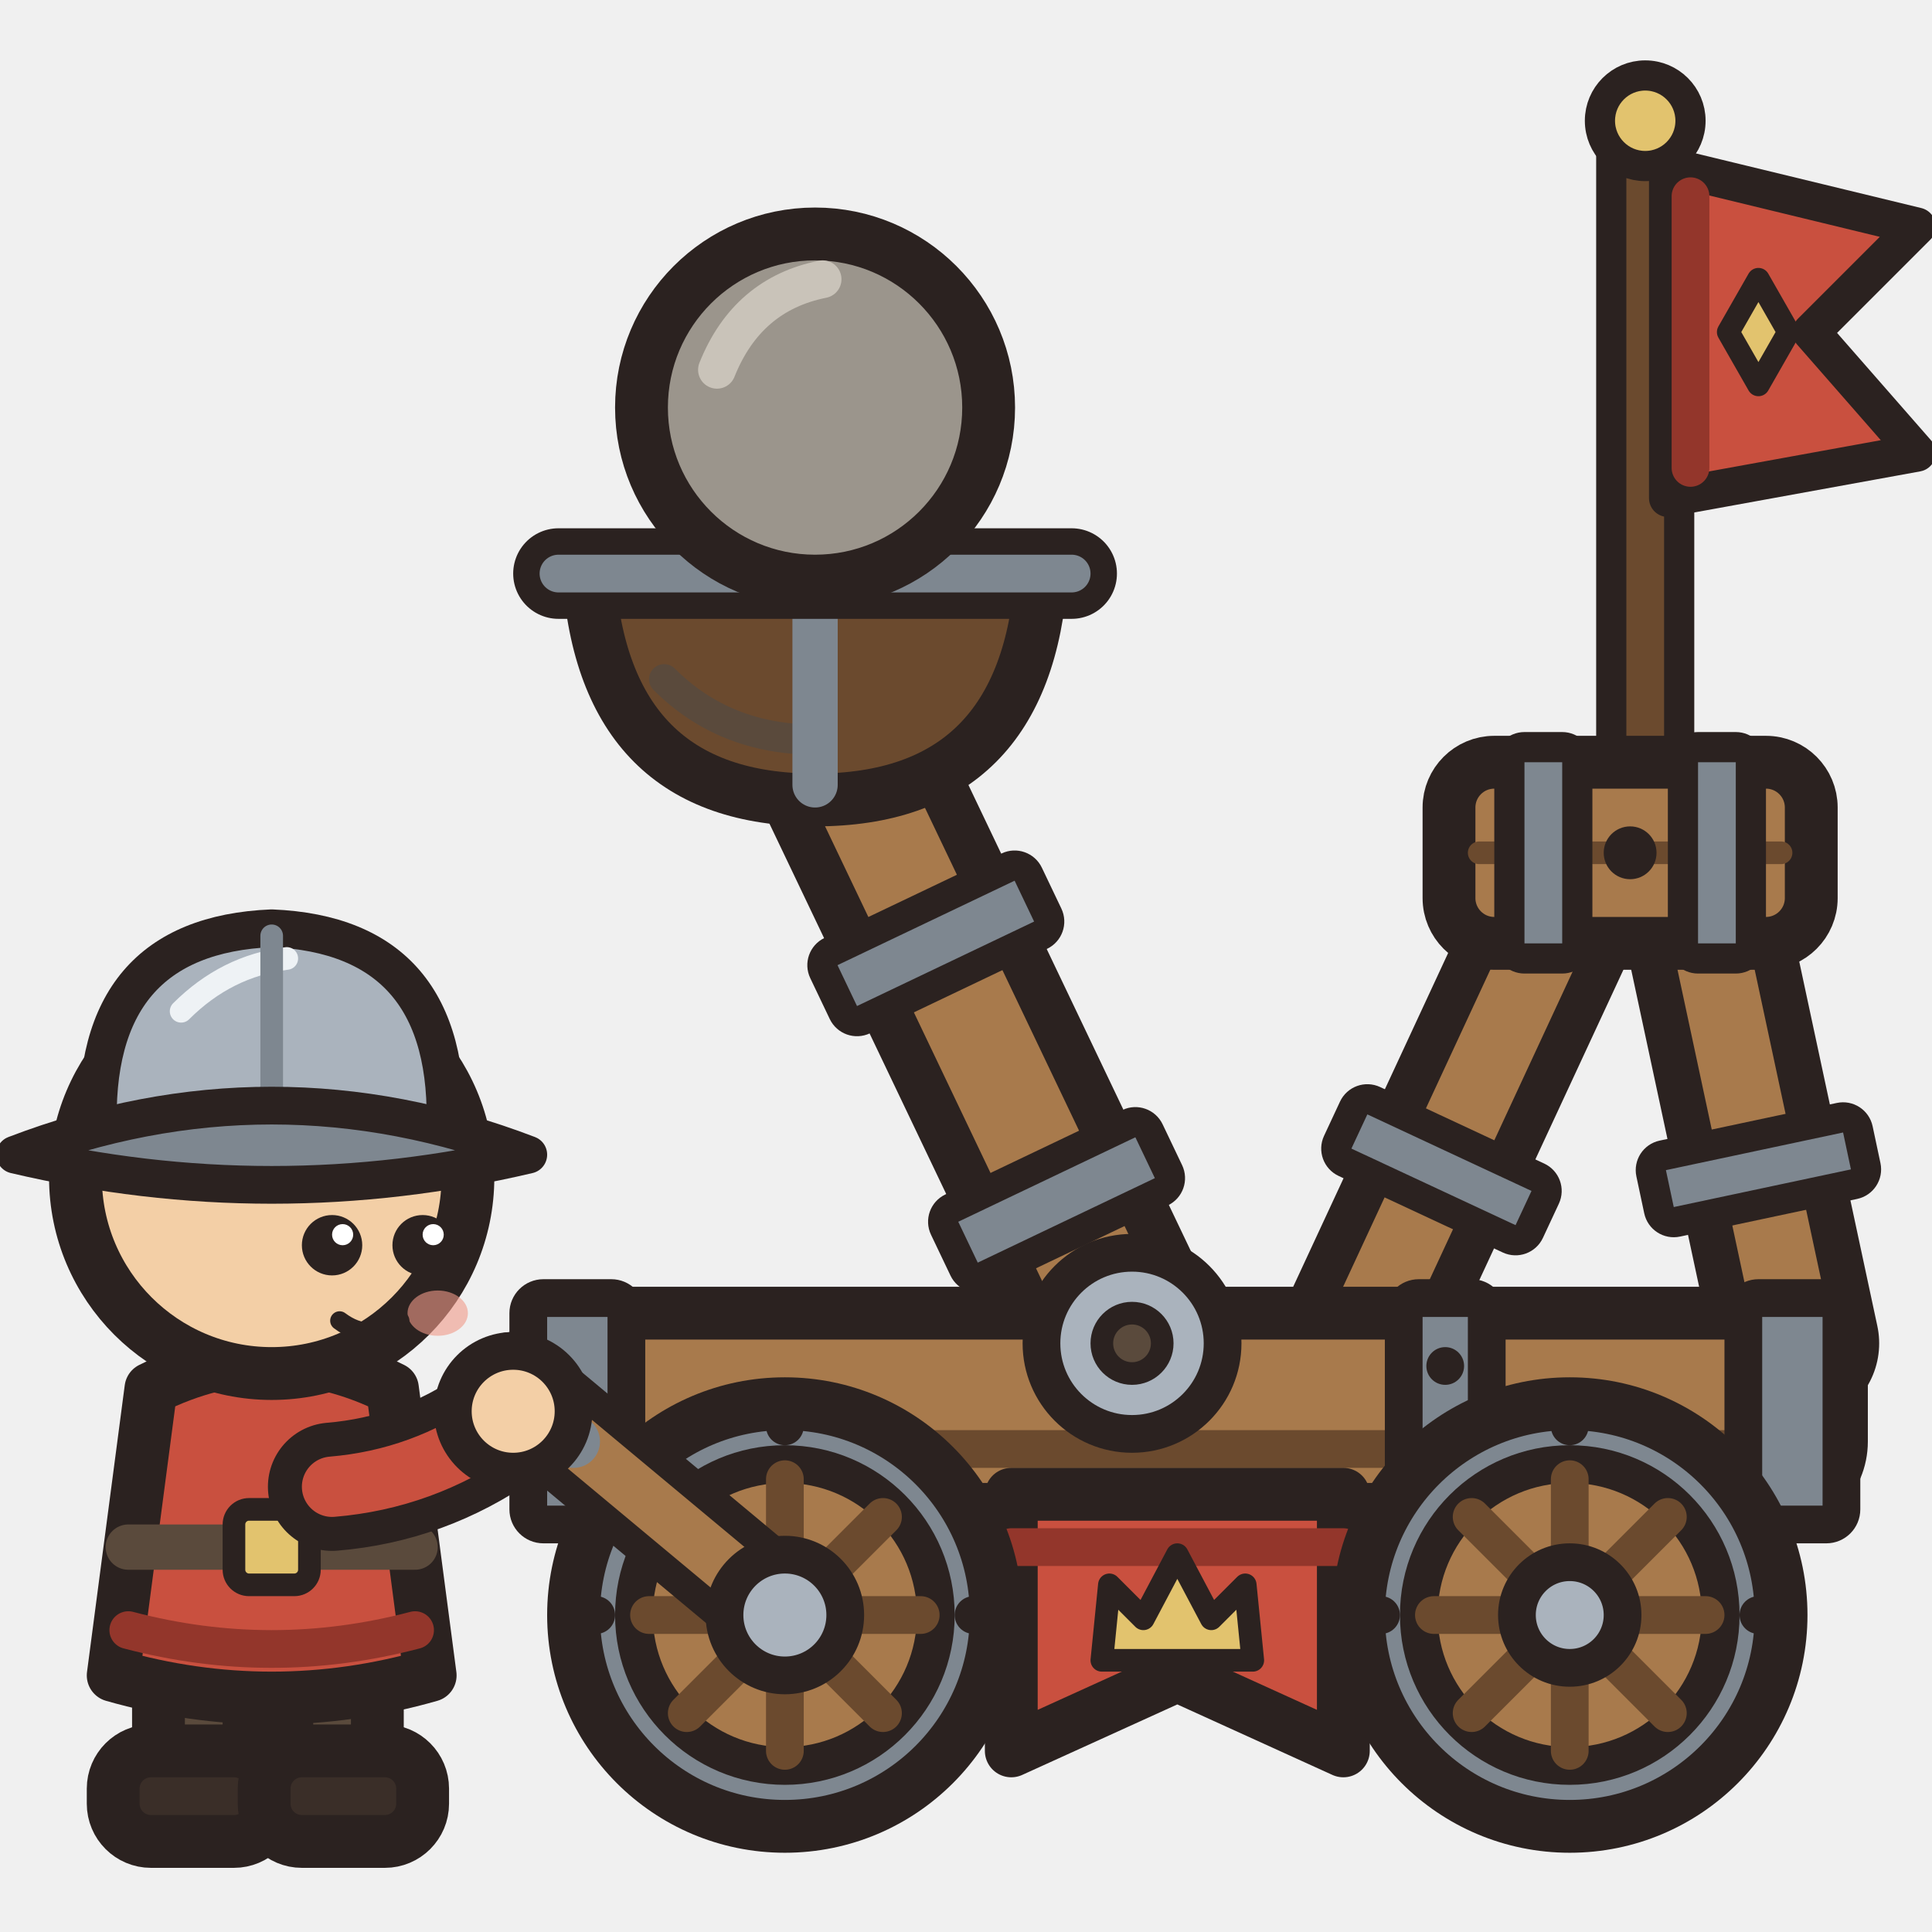
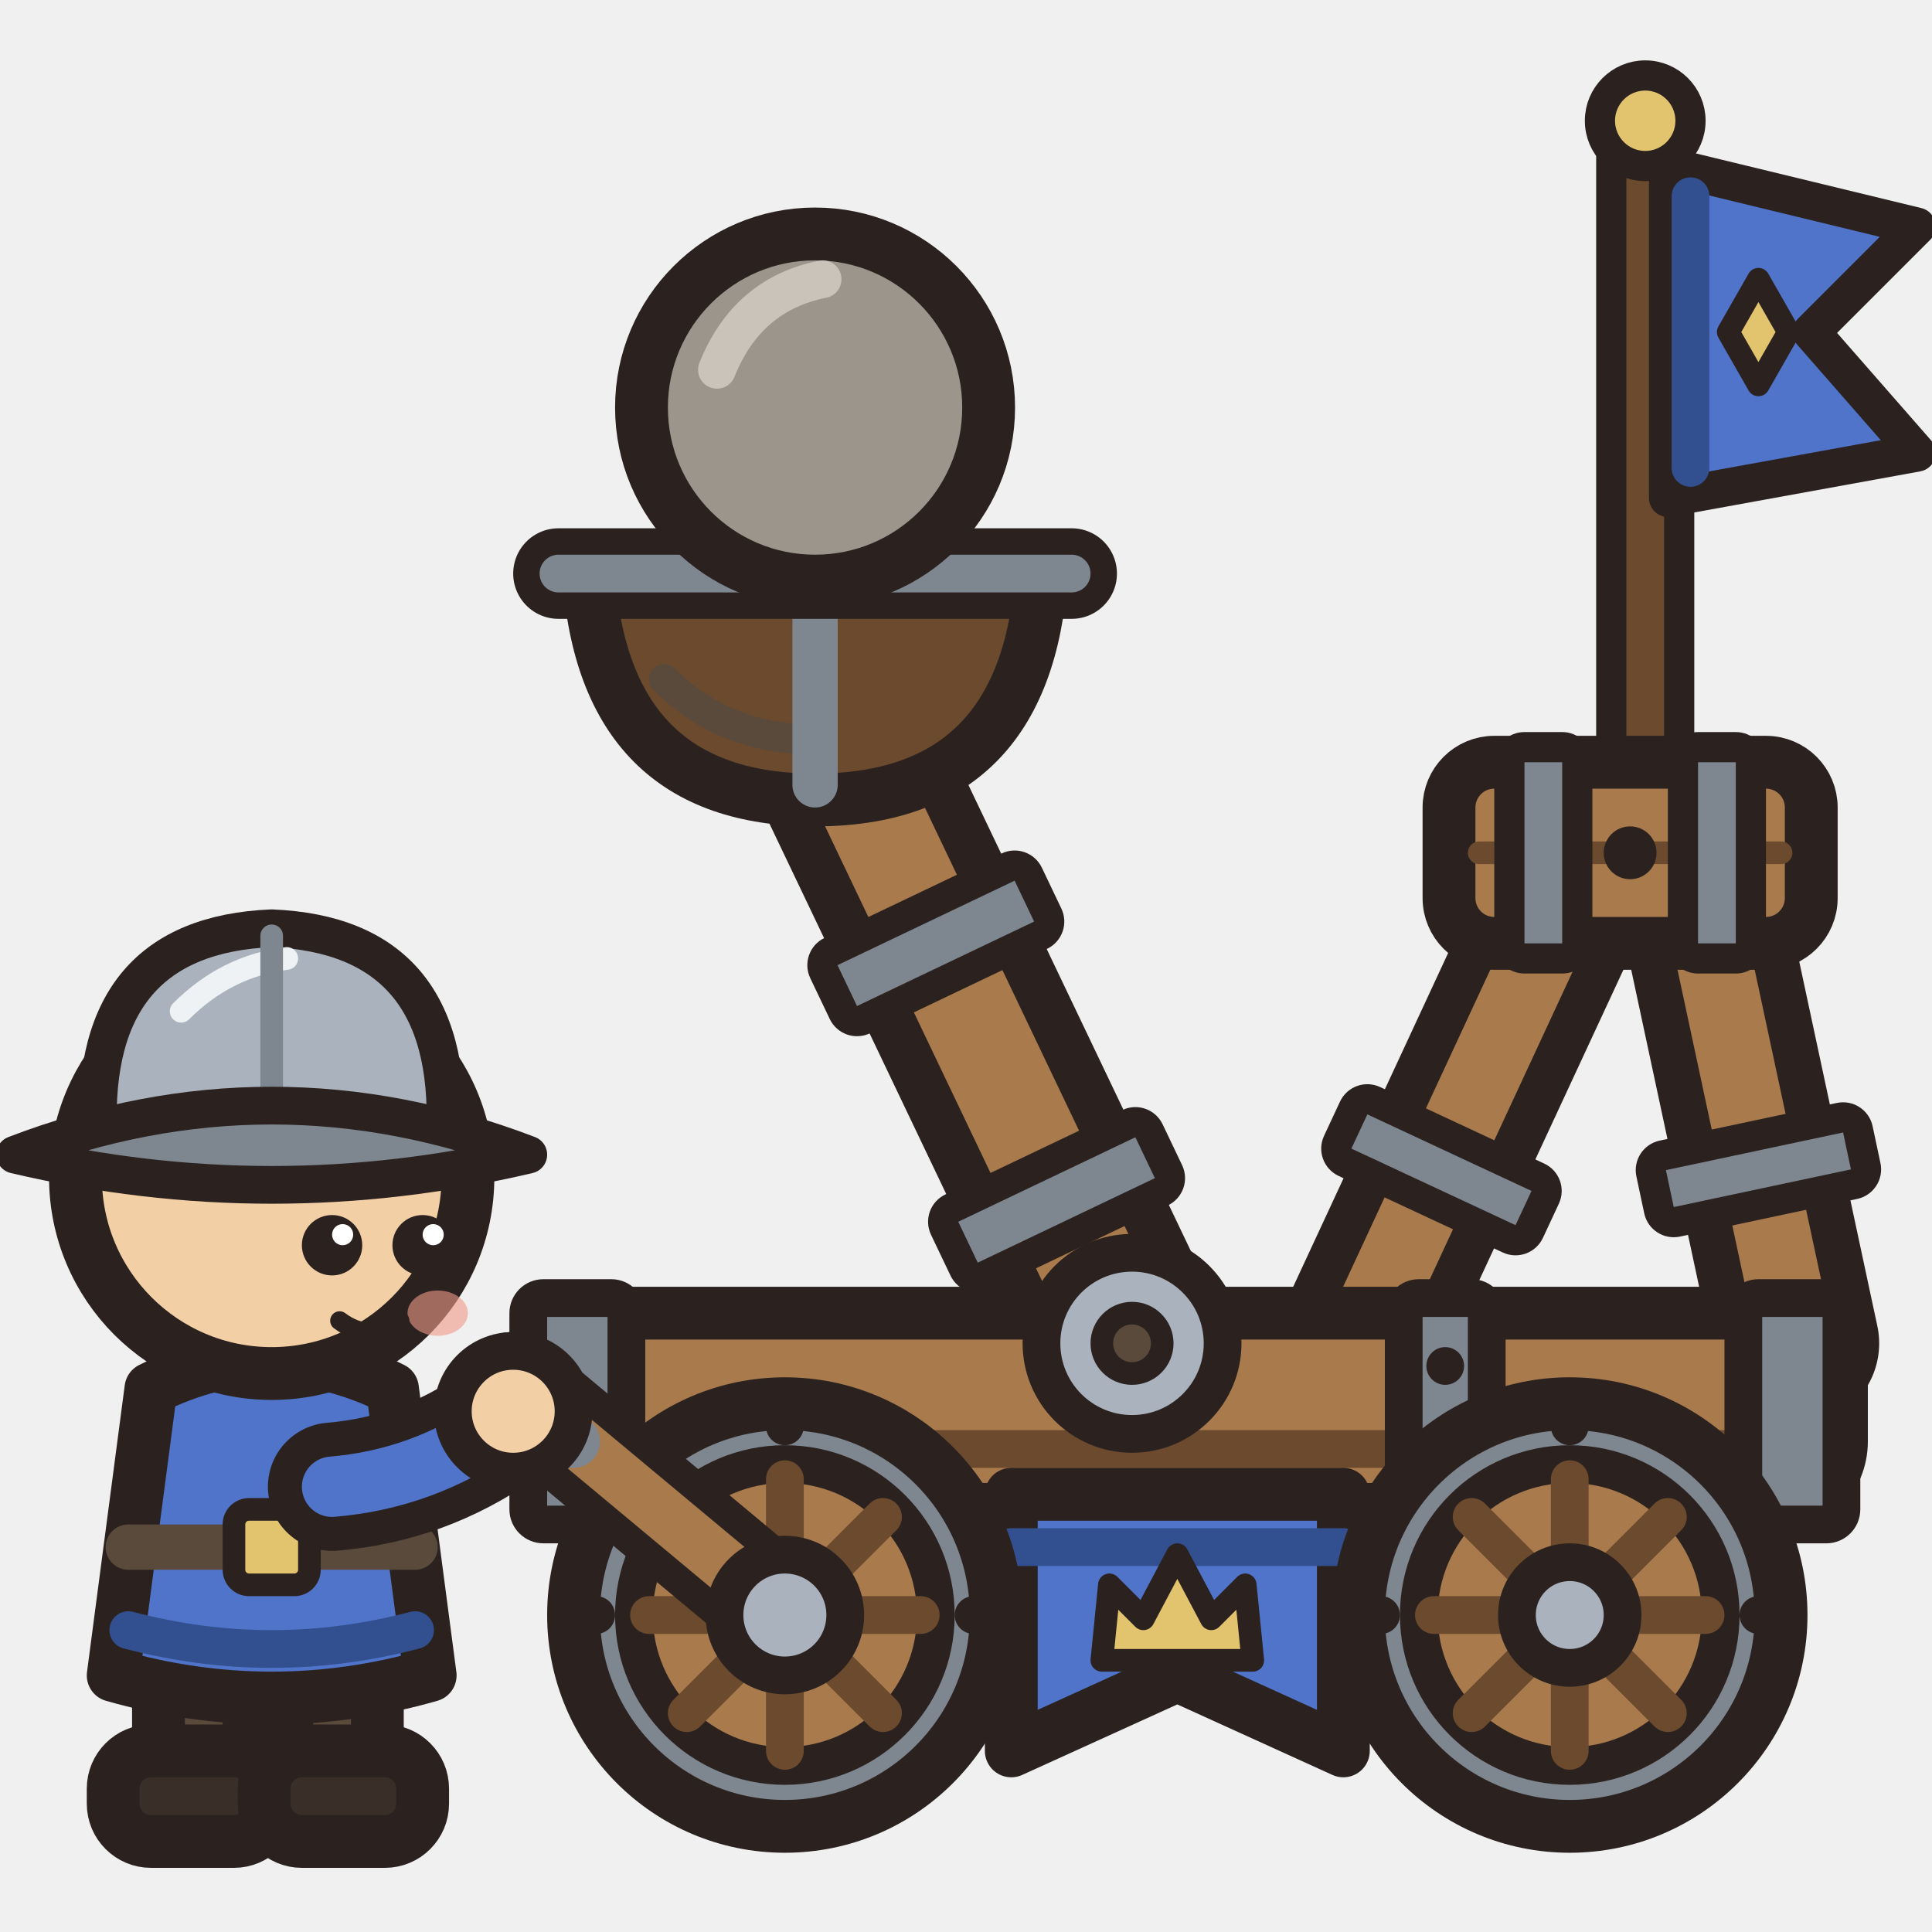
<svg xmlns="http://www.w3.org/2000/svg" viewBox="0 0 256 256" width="256" height="256">
  <g stroke="#2b2220" stroke-width="7" stroke-linejoin="round" stroke-linecap="round">
    <line x1="218" y1="104" x2="218" y2="20" stroke-width="13" />
    <line x1="218" y1="104" x2="218" y2="20" stroke="#6b4a2e" stroke-width="5" />
    <circle cx="218" cy="16" r="6" fill="#e2c36e" stroke-width="4" />
-     <path d="M221 22 L254 30 L240 44 L254 60 L221 66 Z" fill="#c9503f" stroke-width="5" />
-     <path d="M224 26 L224 62" stroke="#93362b" stroke-width="5" />
+     <path d="M221 22 L254 30 L240 44 L254 60 L221 66 Z" fill="#4f74c9" stroke-width="5" />
+     <path d="M224 26 L224 62" stroke="#32508f" stroke-width="5" />
    <path d="M233 37 L237 44 L233 51 L229 44 Z" fill="#e2c36e" stroke-width="3" />
    <line x1="180" y1="178" x2="206" y2="122" stroke-width="22" />
    <line x1="180" y1="178" x2="206" y2="122" stroke="#a87a4c" stroke-width="10" />
    <line x1="238" y1="178" x2="226" y2="122" stroke-width="22" />
    <line x1="238" y1="178" x2="226" y2="122" stroke="#a87a4c" stroke-width="10" />
    <rect x="177" y="150.5" width="28" height="9" rx="2" fill="#7e8790" stroke-width="4" transform="rotate(25 191 155)" />
    <rect x="219" y="150.5" width="28" height="9" rx="2" fill="#7e8790" stroke-width="4" transform="rotate(-12 233 155)" />
    <rect x="192" y="101" width="48" height="24" rx="6" fill="#a87a4c" />
    <path d="M196 113 L236 113" stroke="#6b4a2e" stroke-width="3" />
    <rect x="200" y="99" width="9" height="28" rx="2" fill="#7e8790" stroke-width="4" />
    <rect x="223" y="99" width="9" height="28" rx="2" fill="#7e8790" stroke-width="4" />
    <circle cx="216" cy="113" r="3.5" fill="#2b2220" stroke="none" />
    <line x1="154" y1="188" x2="112" y2="100" stroke-width="26" />
    <line x1="154" y1="188" x2="112" y2="100" stroke="#a87a4c" stroke-width="13" />
    <rect x="125" y="154" width="30" height="10" rx="2" fill="#7e8790" stroke-width="4" transform="rotate(-25.5 140 159)" />
    <rect x="109" y="120" width="30" height="10" rx="2" fill="#7e8790" stroke-width="4" transform="rotate(-25.5 124 125)" />
    <path d="M78 76 Q80 106 108 106 Q136 106 138 76 Z" fill="#6b4a2e" />
    <path d="M88 90 Q96 98 108 98" fill="none" stroke="#5a4a3c" stroke-width="4" />
    <path d="M108 80 L108 104" stroke="#7e8790" stroke-width="6" />
    <path d="M74 76 L142 76" stroke-width="12" />
    <path d="M74 76 L142 76" stroke="#7e8790" stroke-width="5" />
    <circle cx="108" cy="54" r="23" fill="#9b958c" />
    <path d="M95 49 Q99 39 109 37" fill="none" stroke="#c9c3b9" stroke-width="5" />
    <rect x="70" y="174" width="174" height="26" rx="9" fill="#a87a4c" />
    <path d="M80 192 L234 192" stroke="#6b4a2e" stroke-width="5" />
    <rect x="70" y="172" width="13" height="30" rx="2" fill="#7e8790" stroke-width="5" />
    <rect x="231" y="172" width="13" height="30" rx="2" fill="#7e8790" stroke-width="5" />
    <rect x="186" y="172" width="11" height="30" rx="2" fill="#7e8790" stroke-width="5" />
    <circle cx="191.5" cy="181" r="2.5" fill="#2b2220" stroke="none" />
    <circle cx="191.5" cy="193" r="2.5" fill="#2b2220" stroke="none" />
    <circle cx="150" cy="178" r="12" fill="#aab3bd" stroke-width="5" />
    <circle cx="150" cy="178" r="4" fill="#5a4a3c" stroke-width="3" />
-     <path d="M134 198 L178 198 L178 232 L156 222 L134 232 Z" fill="#c9503f" />
-     <path d="M134 205 L178 205" stroke="#93362b" stroke-width="5" />
+     <path d="M134 198 L178 198 L178 232 L156 222 L134 232 Z" fill="#4f74c9" />
+     <path d="M134 205 L178 205" stroke="#32508f" stroke-width="5" />
    <path d="M146 220 L147 210 L151.5 214.5 L156 206 L160.5 214.5 L165 210 L166 220 Z" fill="#e2c36e" stroke-width="3" />
    <circle cx="104" cy="214" r="28" fill="#7e8790" />
    <circle cx="104" cy="214" r="20" fill="#a87a4c" stroke-width="5" />
    <path d="M86 214 L122 214 M104 196 L104 232 M91 201 L117 227 M117 201 L91 227" stroke="#6b4a2e" stroke-width="5" />
    <circle cx="104" cy="189" r="2.5" fill="#2b2220" stroke="none" />
    <circle cx="79" cy="214" r="2.5" fill="#2b2220" stroke="none" />
    <circle cx="129" cy="214" r="2.5" fill="#2b2220" stroke="none" />
    <circle cx="208" cy="214" r="28" fill="#7e8790" />
    <circle cx="208" cy="214" r="20" fill="#a87a4c" stroke-width="5" />
    <path d="M190 214 L226 214 M208 196 L208 232 M195 201 L221 227 M221 201 L195 227" stroke="#6b4a2e" stroke-width="5" />
    <circle cx="208" cy="189" r="2.5" fill="#2b2220" stroke="none" />
    <circle cx="183" cy="214" r="2.5" fill="#2b2220" stroke="none" />
    <circle cx="233" cy="214" r="2.5" fill="#2b2220" stroke="none" />
    <circle cx="208" cy="214" r="7" fill="#aab3bd" stroke-width="5" />
    <line x1="104" y1="214" x2="68" y2="184" stroke-width="15" />
    <line x1="104" y1="214" x2="68" y2="184" stroke="#a87a4c" stroke-width="7" />
    <line x1="76" y1="191" x2="68" y2="184" stroke="#7e8790" stroke-width="7" />
    <circle cx="104" cy="214" r="8" fill="#aab3bd" stroke-width="5" />
    <rect x="21" y="218" width="12" height="20" rx="3" fill="#5a4a3c" />
    <rect x="38" y="218" width="12" height="20" rx="3" fill="#5a4a3c" />
    <rect x="15" y="232" width="21" height="12" rx="5" fill="#3a2e28" />
    <rect x="35" y="232" width="21" height="12" rx="5" fill="#3a2e28" />
-     <path d="M20 184 Q36 176 52 184 L57 222 Q36 228 15 222 Z" fill="#c9503f" />
-     <path d="M17 216 Q36 221 55 216" fill="none" stroke="#93362b" stroke-width="5" />
+     <path d="M20 184 Q36 176 52 184 L57 222 Q36 228 15 222 Z" fill="#4f74c9" />
+     <path d="M17 216 Q36 221 55 216" fill="none" stroke="#32508f" stroke-width="5" />
    <path d="M17 205 L55 205" stroke="#5a4a3c" stroke-width="6" />
    <rect x="31" y="200" width="10" height="10" rx="2" fill="#e2c36e" stroke-width="3" />
    <circle cx="36" cy="156" r="26" fill="#f3cfa6" />
    <path d="M13 150 Q12 124 36 123 Q60 124 59 150 Z" fill="#aab3bd" stroke-width="5" />
    <path d="M24 134 Q30 128 38 127" fill="none" stroke="#eef2f5" stroke-width="3" />
    <path d="M36 124 L36 149" stroke="#7e8790" stroke-width="3" />
    <path d="M2 153 Q36 140 70 153 Q36 161 2 153 Z" fill="#7e8790" stroke-width="5" />
  </g>
  <circle cx="44" cy="165" r="4" fill="#2b2220" />
  <circle cx="56" cy="165" r="4" fill="#2b2220" />
  <circle cx="45.4" cy="163.6" r="1.4" fill="#fff" />
  <circle cx="57.4" cy="163.6" r="1.4" fill="#fff" />
  <ellipse cx="58" cy="174" rx="4" ry="3" fill="#f09a88" opacity="0.6" />
  <path d="M45 175 Q49 178 53 175" fill="none" stroke="#2b2220" stroke-width="2.5" stroke-linecap="round" />
  <g stroke="#2b2220" stroke-width="7" stroke-linejoin="round" stroke-linecap="round">
    <path d="M44 197 Q56 196 66 189" fill="none" stroke-width="17" />
-     <path d="M44 197 Q56 196 66 189" fill="none" stroke="#c9503f" stroke-width="8" />
+     <path d="M44 197 Q56 196 66 189" fill="none" stroke="#4f74c9" stroke-width="8" />
    <circle cx="68" cy="187" r="8" fill="#f3cfa6" stroke-width="5" />
  </g>
</svg>
